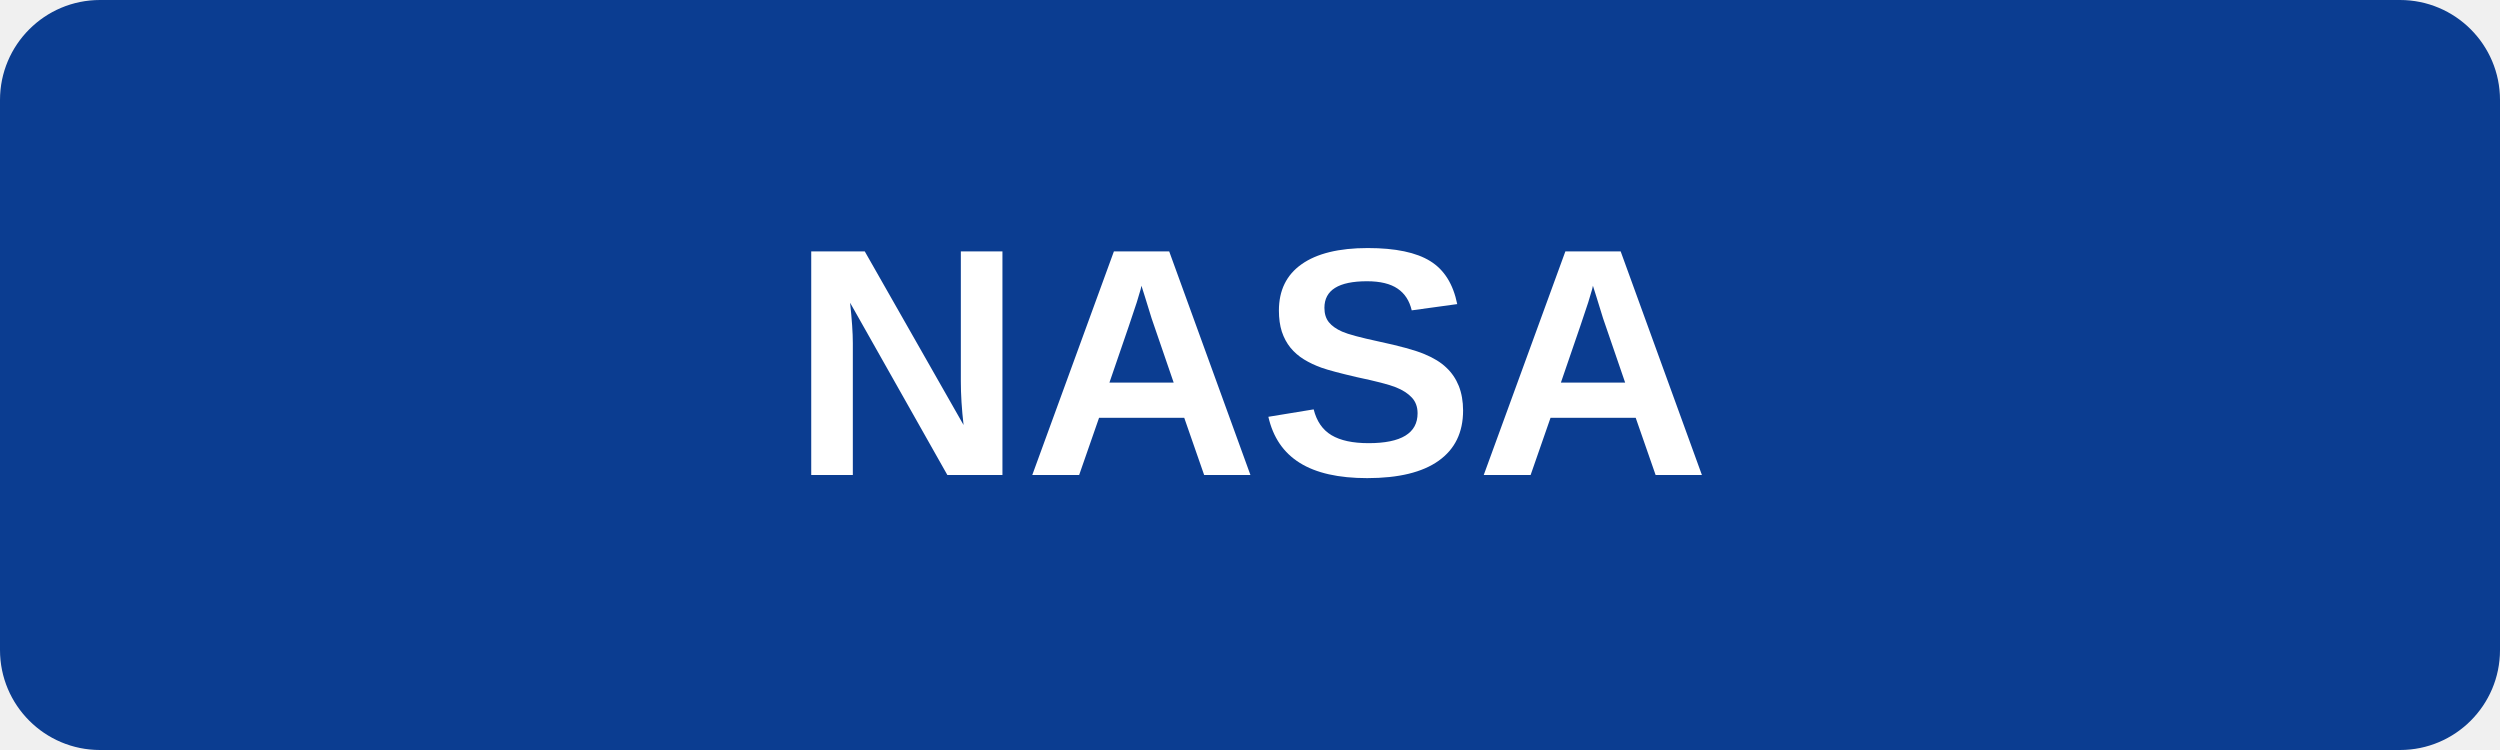
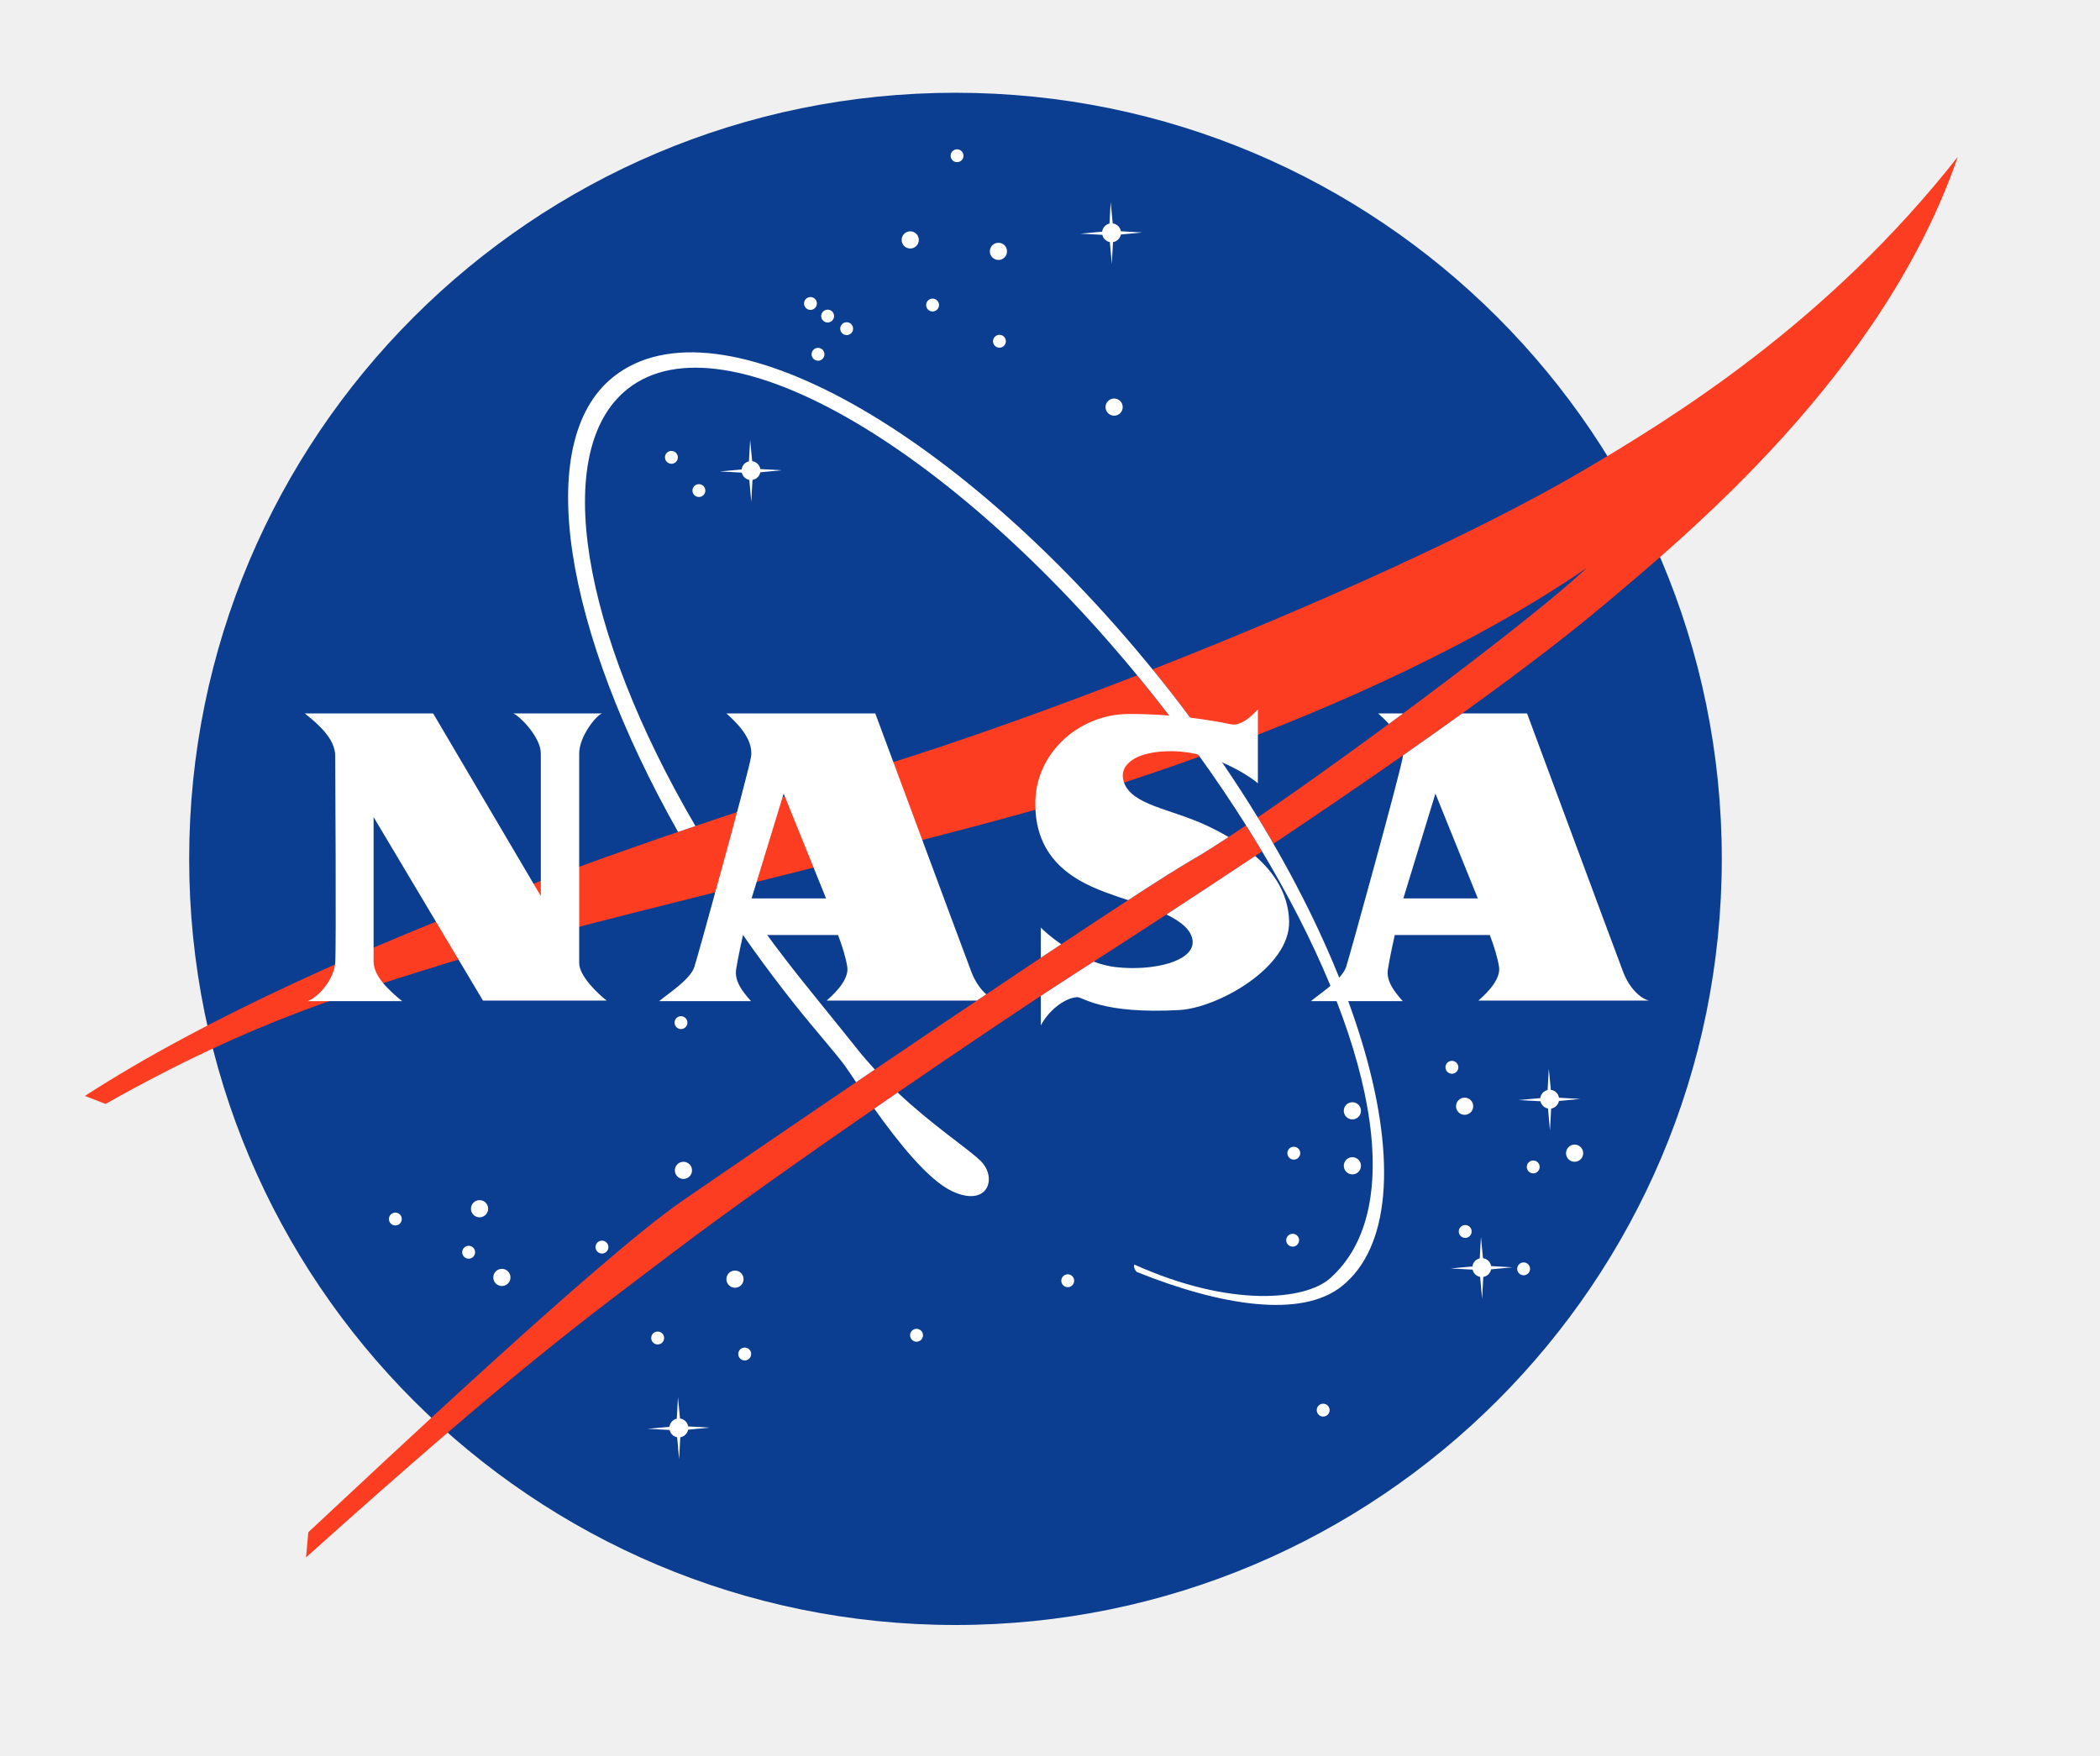
- <svg xmlns="http://www.w3.org/2000/svg" viewBox="0 0 200 60" width="200" height="60">
-   <rect width="200" height="60" rx="8" fill="#0b3d91" />
-   <text x="100" y="38" font-family="Arial, sans-serif" font-size="26" font-weight="bold" fill="#fff" text-anchor="middle">NASA</text>
+ <svg xmlns="http://www.w3.org/2000/svg" height="92" viewBox="0 0 110 92" width="110">
+   <circle cx="50.049" cy="45" fill="#0b3d91" r="40.14" />
+   <g fill="#fff">
+     <circle cx="47.679" cy="12.57" r=".45" />
+     <circle cx="52.299" cy="13.17" r=".45" />
+     <circle cx="58.359" cy="21.33" r=".45" />
+     <circle cx="25.119" cy="63.33" r=".45" />
+     <circle cx="26.289" cy="66.93" r=".45" />
+     <circle cx="20.709" cy="63.87" r=".337" />
+     <circle cx="39.009" cy="70.942" r=".338" />
+     <circle cx="67.711" cy="64.98" r=".337" />
+     <circle cx="76.052" cy="55.92" r=".338" />
+     <circle cx="35.169" cy="23.962" r=".337" />
+     <circle cx="44.349" cy="17.22" r=".337" />
+     <circle cx="43.352" cy="16.56" r=".337" />
+     <circle cx="42.452" cy="15.9" r=".337" />
+     <circle cx="36.609" cy="25.703" r=".337" />
+     <circle cx="50.131" cy="8.16" r=".337" />
+     <circle cx="52.352" cy="17.88" r=".337" />
+     <circle cx="48.849" cy="15.982" r=".337" />
+     <circle cx="42.849" cy="18.563" r=".337" />
+     <circle cx="69.309" cy="73.883" r=".337" />
+     <circle cx="24.549" cy="65.61" r=".338" />
+     <circle cx="48.009" cy="69.96" r=".338" />
+     <circle cx="31.531" cy="65.34" r=".338" />
+     <circle cx="34.449" cy="70.103" r=".338" />
+     <circle cx="55.929" cy="67.103" r=".337" />
+     <circle cx="67.771" cy="60.42" r=".337" />
+     <circle cx="76.749" cy="64.522" r=".337" />
+     <circle cx="79.809" cy="66.48" r=".337" />
+     <circle cx="80.312" cy="61.14" r=".337" />
+     <circle cx="35.671" cy="53.58" r=".337" />
+     <circle cx="35.799" cy="61.32" r=".45" />
+     <circle cx="38.499" cy="67.02" r=".45" />
+     <circle cx="70.839" cy="61.08" r=".45" />
+     <circle cx="82.479" cy="60.42" r=".45" />
+     <circle cx="76.719" cy="57.96" r=".45" />
+     <circle cx="70.839" cy="58.2" r=".45" />
+     <path d="M58.71 12.288l1.119-.107-1.117-.063c-.035-.216-.208-.385-.426-.413l-.107-1.114-.064 1.123c-.202.045-.357.214-.382.424l-1.144.104 1.152.062c.042.193.198.344.394.38l.104 1.148.061-1.146C58.507 12.651 58.671 12.492 58.71 12.288z" />
+     <path d="M39.824 24.746l1.119-.107-1.117-.063c-.034-.216-.208-.385-.426-.413l-.107-1.114-.063 1.123c-.203.045-.358.214-.383.424l-1.144.104 1.152.062c.042.193.198.344.394.38l.104 1.148.062-1.146C39.622 25.11 39.786 24.95 39.824 24.746z" />
+     <path d="M81.659 57.684l1.119-.107-1.117-.063c-.034-.216-.208-.385-.426-.413l-.107-1.114-.063 1.123c-.202.045-.357.214-.382.424l-1.144.104 1.152.062c.042.193.198.344.394.38l.104 1.148.062-1.146C81.456 58.048 81.62 57.889 81.659 57.684z" />
+     <path d="M36.044 74.906l1.119-.107-1.117-.063c-.035-.216-.208-.385-.426-.413l-.107-1.113-.063 1.122c-.203.045-.358.214-.383.424l-1.144.104 1.152.062c.042.193.198.345.394.38l.104 1.148.062-1.146C35.841 75.27 36.006 75.11 36.044 74.906z" />
+     <path d="M78.104 66.506l1.119-.107-1.117-.063c-.034-.216-.208-.385-.426-.413l-.107-1.114-.063 1.122c-.202.045-.357.214-.382.424l-1.144.104 1.152.062c.042.193.198.344.394.38l.104 1.148.062-1.146C77.901 66.87 78.066 66.71 78.104 66.506z" />
+     <path d="M59.568 35.385c-4.667 1.814-9.219 3.433-13.06 4.635-7.805 2.444-29.16 9.06-42.06 17.4l1.08.42c7.86-4.44 12.969-5.835 17.88-7.38 5.34-1.68 22.603-5.72 30.42-7.92 2.641-.743 5.734-1.716 9.01-2.9-.762-1.063-1.566-2.129-2.412-3.193C60.143 36.088 59.856 35.734 59.568 35.385zM65.27 43.244c-1.13.763-2.077 1.372-2.74 1.756-3.84 2.22-22.561 15-26.82 17.94s-16.08 14.1-19.56 17.34l-.12 1.319c11.22-10.08 14.74-12.566 19.2-15.959 5.52-4.2 16.939-11.97 20.82-14.46 3.71-2.38 7.056-4.569 10.059-6.572-.049-.082-.098-.164-.147-.247C65.736 43.99 65.505 43.618 65.27 43.244zM82.809 24.72c-5.466 3.204-14.081 7.071-22.439 10.352.2.245.399.492.597.741.934 1.176 1.815 2.36 2.644 3.545 6.57-2.42 13.779-5.668 19.499-9.599-2.725 2.582-11.734 9.315-17.227 13.068.283.461.557.922.822 1.381 8.322-5.569 13.922-9.668 17.185-12.409 4.5-3.78 14.76-12.24 18.66-23.58C95.709 16.92 87.621 21.899 82.809 24.72z" fill="#fc3d21" />
+     <path d="M44.884 54.939c-.885-1.114-2.109-2.606-3.028-3.763-1.229-1.547-2.366-3.11-3.408-4.671-.34.085-.679.17-1.018.255 1.258 1.963 2.655 3.923 4.177 5.839 1.112 1.4 2.123 2.527 2.641 3.228.105.142.313.456.594.874.324-.22.651-.442.981-.666C45.504 55.688 45.189 55.323 44.884 54.939zM51.344 60.803c-.727-.688-2.49-1.837-4.325-3.561-.405.278-.814.56-1.224.844 1.185 1.67 2.799 3.721 4.063 4.319C51.762 63.307 52.275 61.685 51.344 60.803zM60.967 35.813c-10.492-13.206-23.309-20.461-28.835-16.07-4.292 3.41-2.53 13.376 3.386 23.845.306-.105.609-.208.909-.31-5.971-10.2-7.605-19.679-3.557-22.896 5.087-4.042 17.37 3.241 27.558 16.064 2.109 2.654 3.963 5.318 5.533 7.915 6.012 9.95 7.857 18.948 3.703 22.621-1.271 1.124-5.155 1.565-10.243-.725-.071.089.043.33.132.389 4.392 1.766 8.599 2.439 10.723.752C75.38 63.342 71.459 49.019 60.967 35.813z" />
+     <path d="M15.969 37.38h6.72l5.64 9.57c0 0 0-6.93 0-7.47 0-.84-1.065-1.935-1.44-2.1.45 0 4.38 0 4.65 0-.285.075-1.2 1.185-1.2 2.1 0 .45 0 10.5 0 10.98 0 .675.975 1.605 1.44 1.965h-6.48l-5.73-9.615c0 0 0 7.17 0 7.56 0 .75.735 1.47 1.5 2.085h-4.95c.705-.3 1.38-1.245 1.44-1.995s0-10.425 0-10.845C17.559 38.7 16.674 37.95 15.969 37.38z" />
+     <path d="M77.439 52.425h8.94c-.495-.12-1.05-.705-1.35-1.485-.3-.78-5.04-13.56-5.04-13.56H76.59c-.964.694-1.997 1.426-3.1 2.197-.003.028-.006.056-.011.083-.148.9-2.808 10.534-2.97 11.01-.225.66-1.38 1.395-1.845 1.785h4.815c-.48-.54-.87-1.065-.78-1.665.09-.6.36-1.8.36-1.8h4.98c.225.6.393 1.139.48 1.65C78.624 51.255 77.994 51.945 77.439 52.425zM73.509 47.07l1.68-5.49 2.22 5.49H73.509zM72.752 37.928c.247-.182.495-.365.742-.548h-1.305C72.319 37.5 72.534 37.689 72.752 37.928z" />
+     <path d="M38.559 50.79c.09-.6.36-1.8.36-1.8h4.98c.225.6.393 1.139.48 1.65.105.615-.525 1.305-1.08 1.785h7.871c.164-.11.327-.22.49-.329-.305-.27-.586-.675-.771-1.156-.3-.78-5.04-13.56-5.04-13.56h-7.8c.375.345 1.455 1.275 1.29 2.28-.147.9-2.808 10.534-2.97 11.01-.225.66-1.38 1.395-1.845 1.785h4.815C38.859 51.915 38.469 51.39 38.559 50.79zM41.049 41.58l2.22 5.49h-3.9L41.049 41.58z" />
+     <path d="M65.748 44.848c-1.468.978-3.017 1.999-4.649 3.065.732.355 1.315.801 1.371 1.377.104 1.082-2.07 1.605-4.035 1.38-.393-.045-.779-.148-1.147-.286-.408.263-.82.528-1.238.796-.425.273-.941.609-1.53.997v1.553c.39-.765 1.243-1.45 1.905-1.485.285-.015 1.275.9 5.355.675 1.98-.109 5.805-2.22 5.745-4.65C67.489 46.834 66.739 45.714 65.748 44.848zM54.519 48.6v1.582c.361-.241.717-.478 1.066-.709C55.036 49.091 54.647 48.734 54.519 48.6zM64.353 43.855c-.38-.225-.765-.422-1.134-.596-1.92-.9-3.93-1.065-4.35-2.28-.296-.857.54-1.65 2.58-1.62 2.04.03 3.93 1.245 4.44 1.68v-3.87c-.15.15-.808.905-1.41.78-1.155-.24-3.12-.553-5.37-.54-2.58.015-4.8 2.009-4.875 4.53-.105 3.525 2.715 4.485 4.305 5.04.164.057.351.118.554.183 1.525-.992 2.731-1.756 3.437-2.163C63.004 44.726 63.625 44.334 64.353 43.855z" />
+   </g>
</svg>
